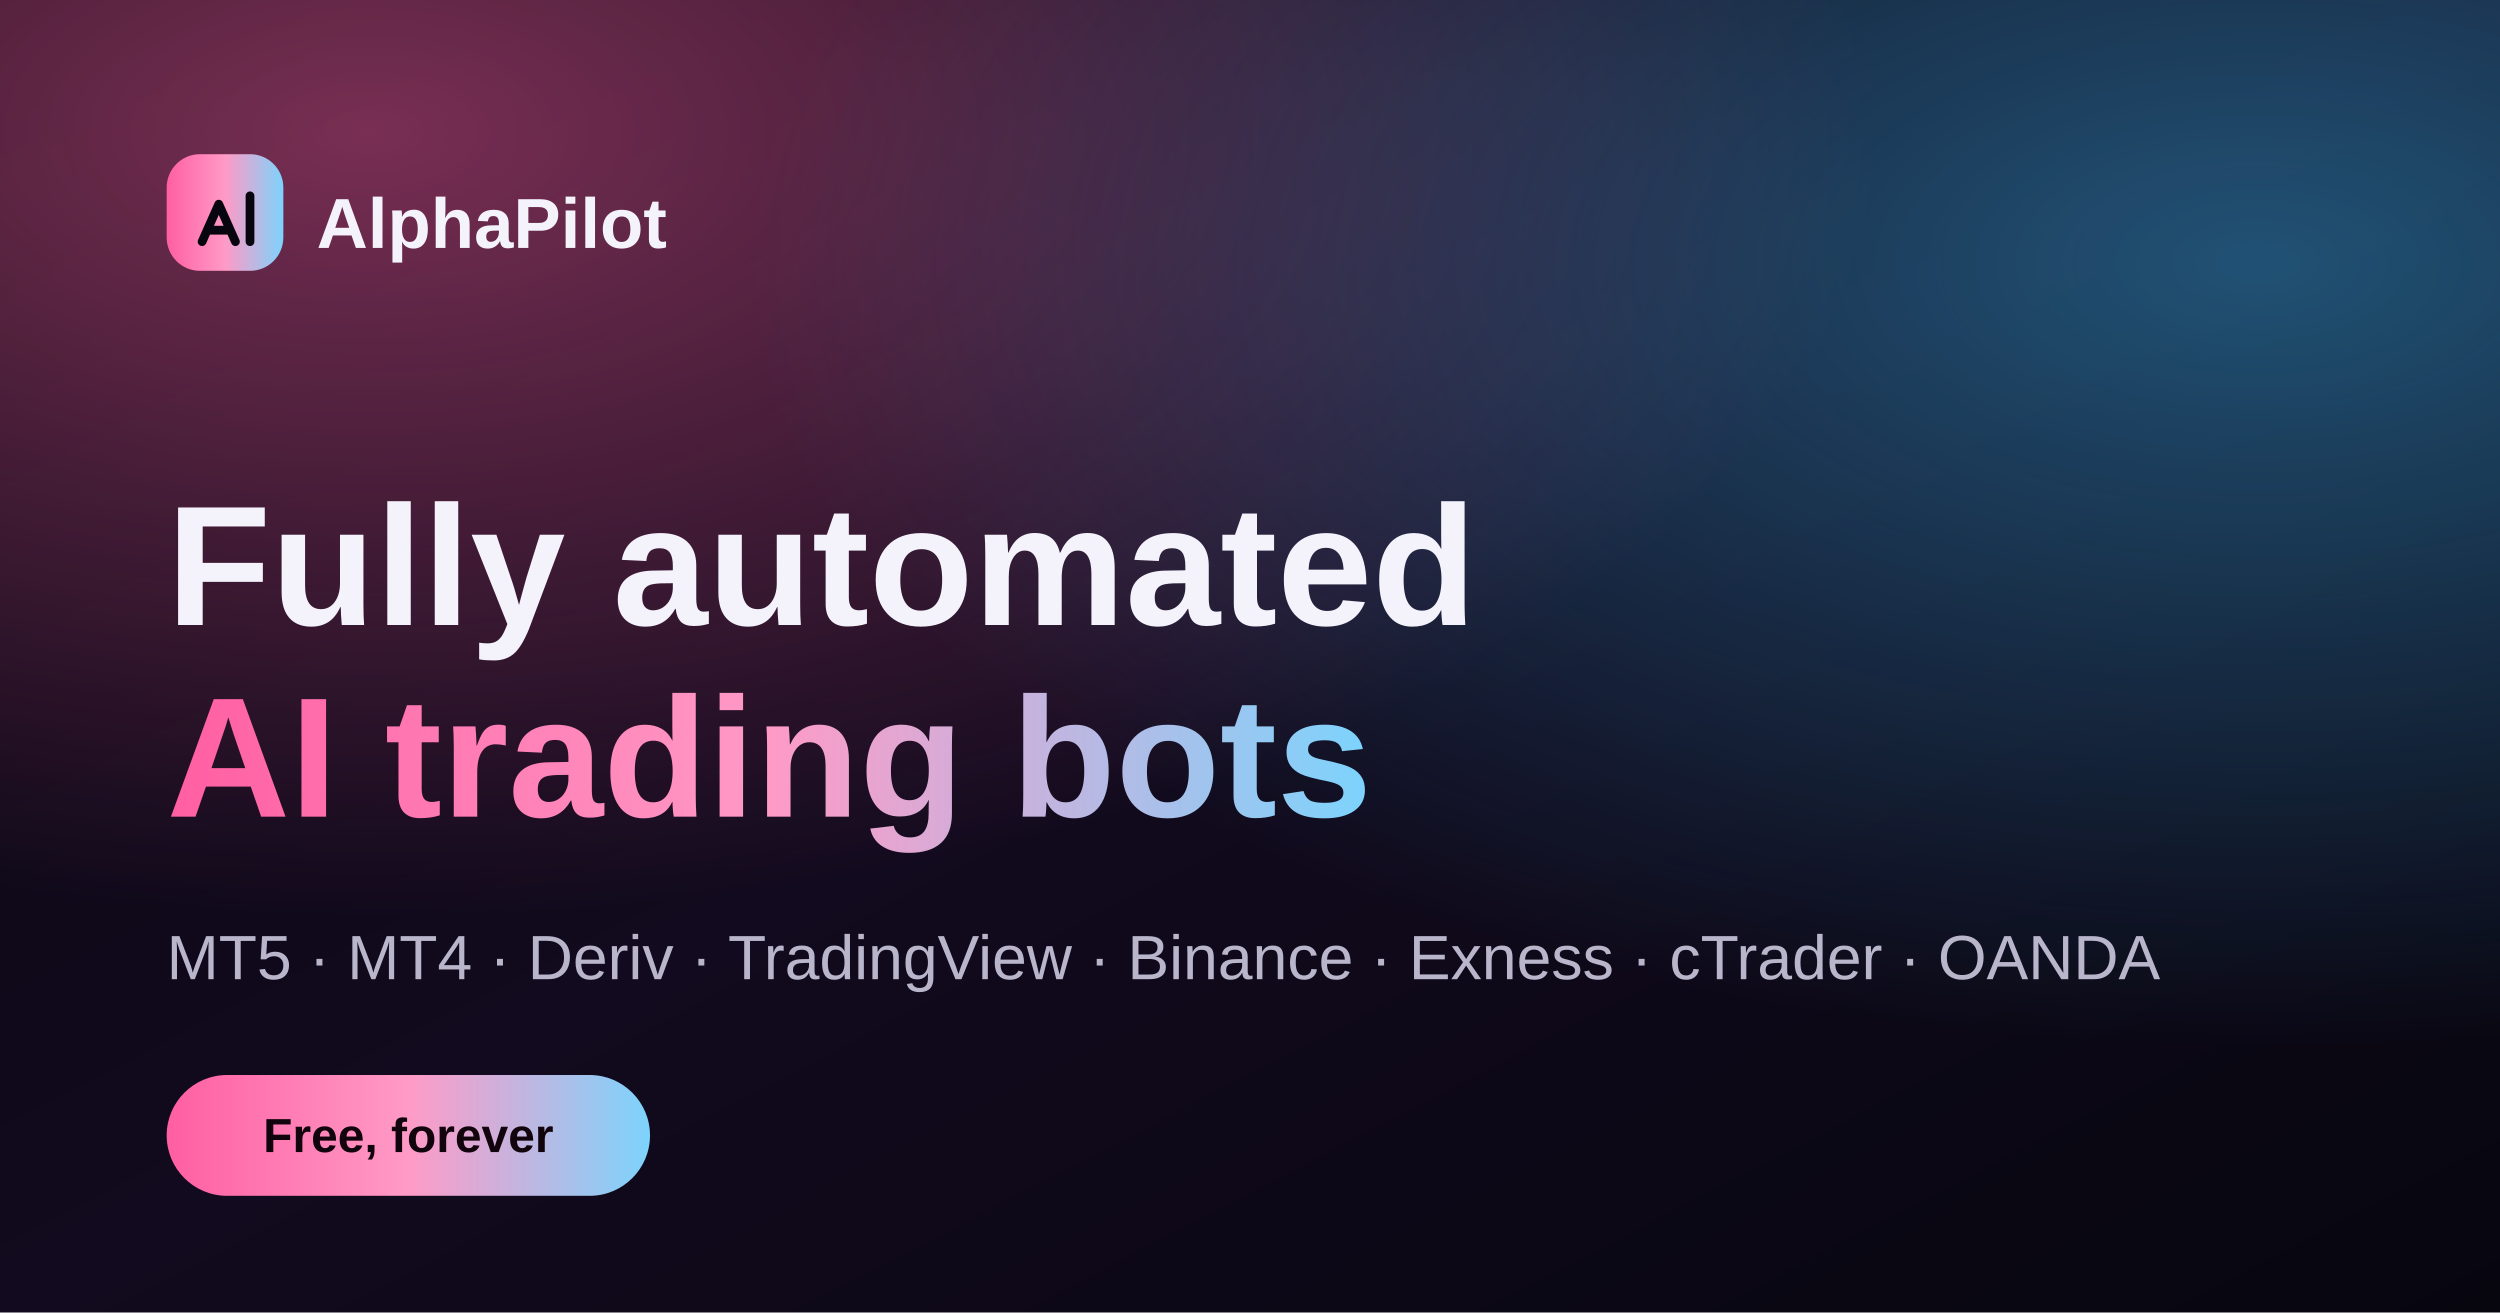
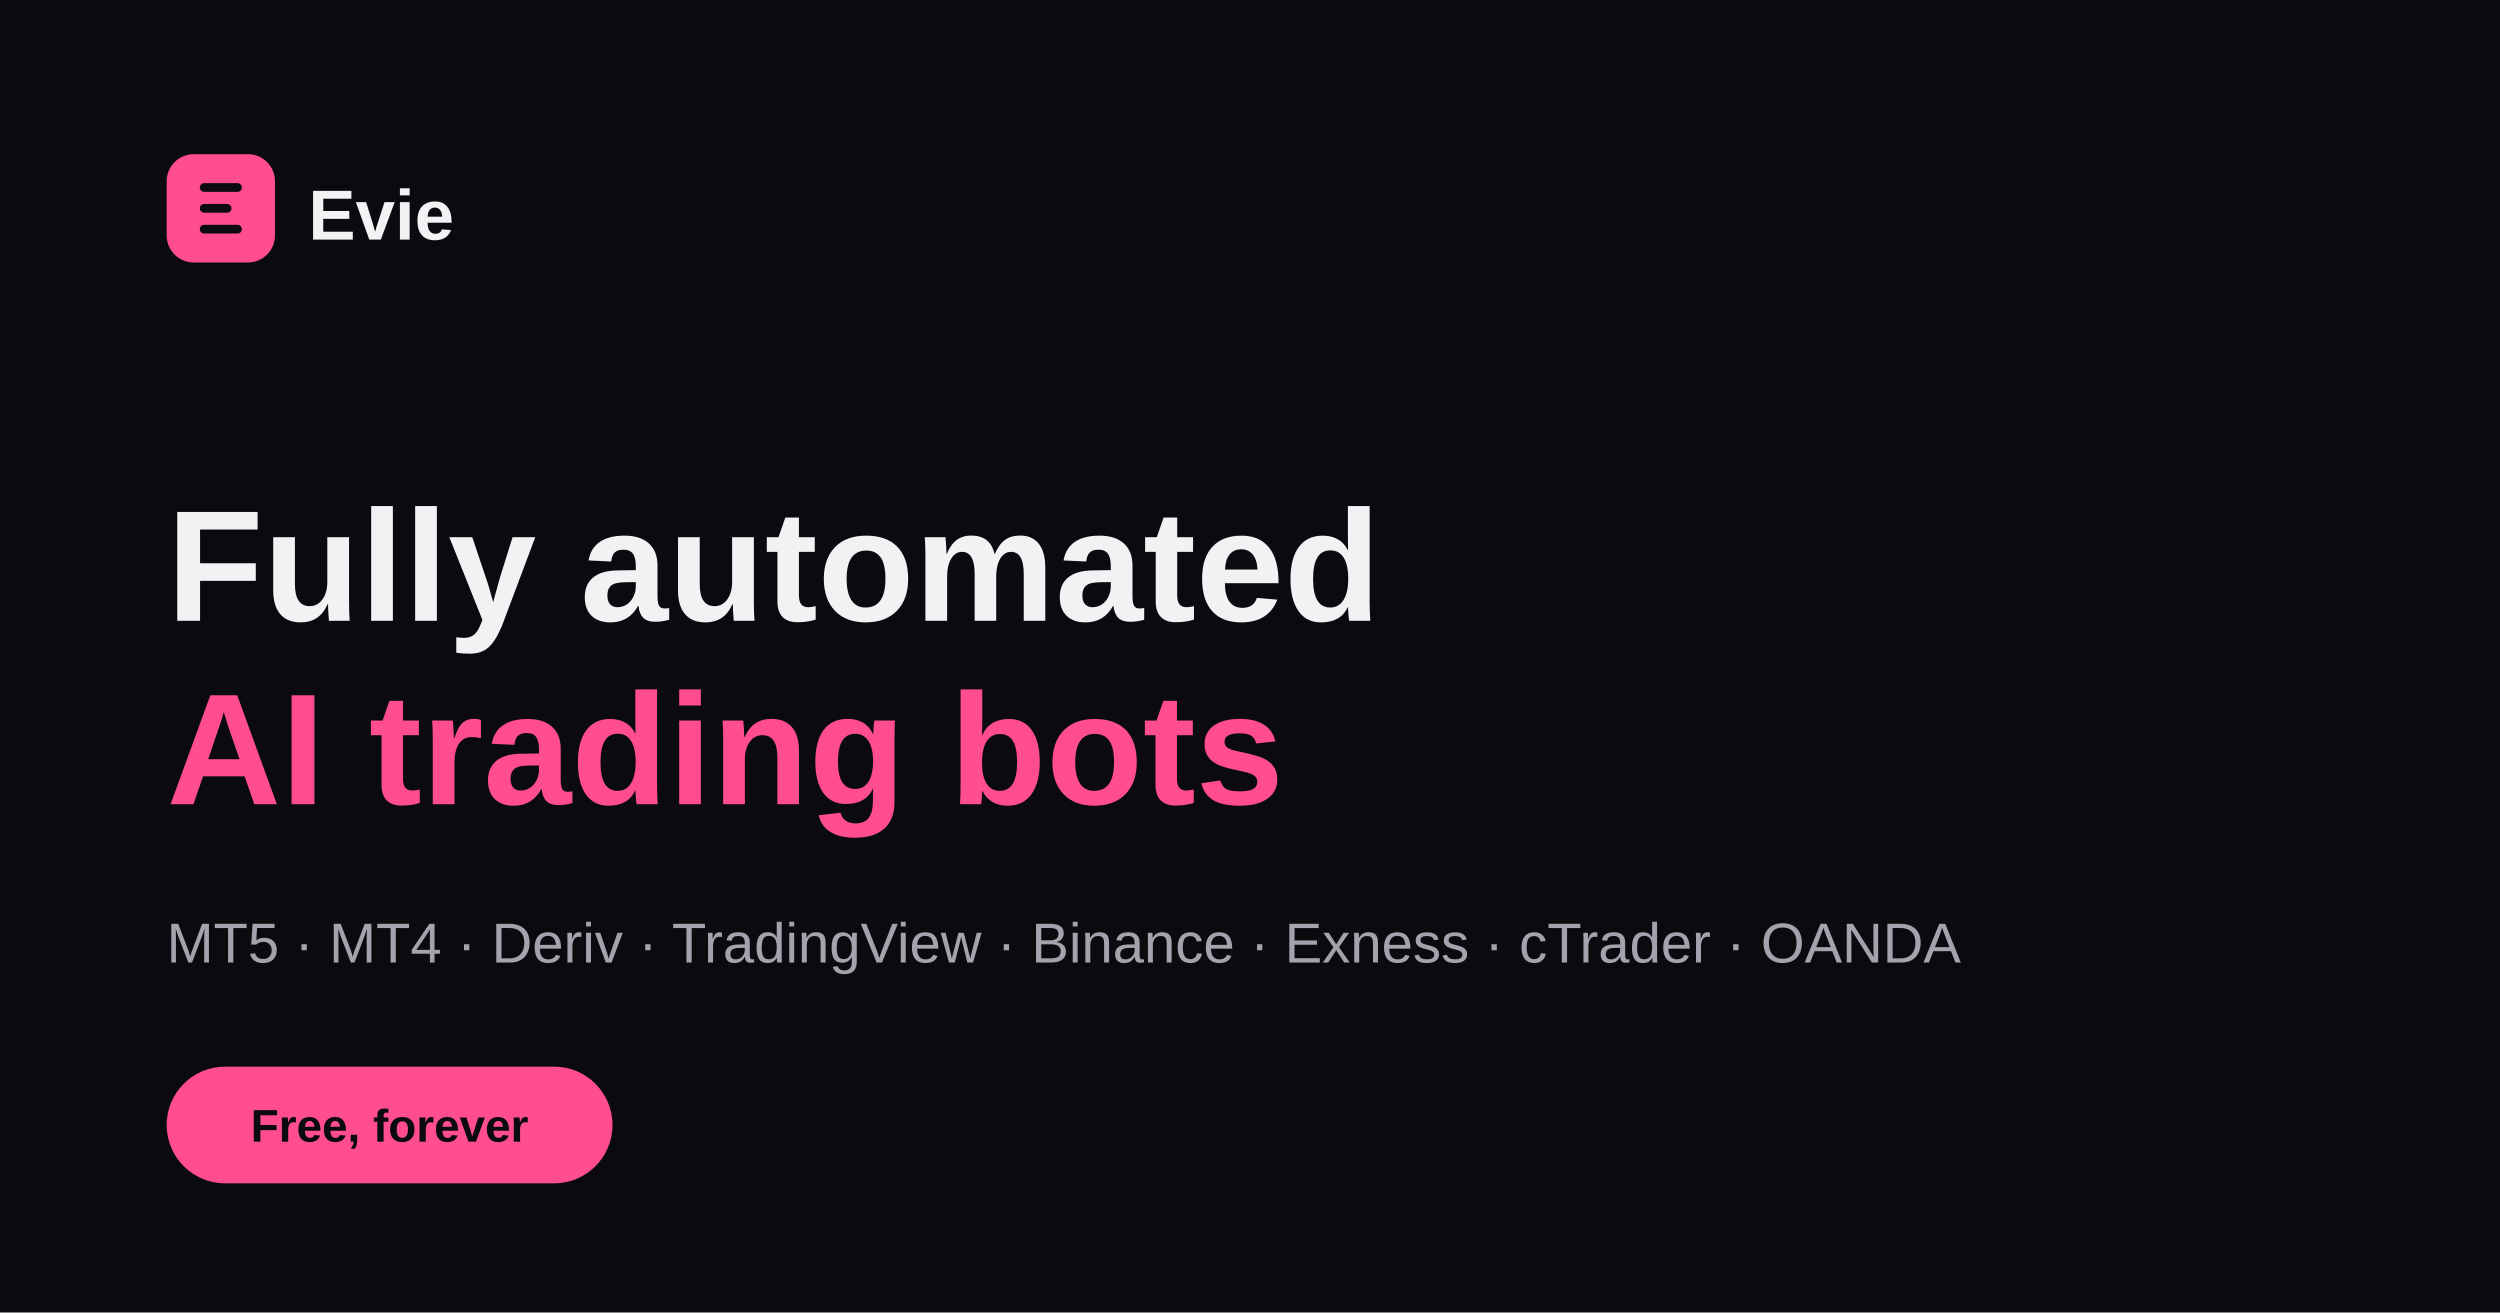
<svg xmlns="http://www.w3.org/2000/svg" viewBox="0 0 1200 630" width="1200" height="630">
-   <defs>
-     <linearGradient id="bg" x1="0" y1="0" x2="1" y2="1">
-       <stop offset="0" stop-color="#07060f" />
-       <stop offset="0.5" stop-color="#120a1e" />
-       <stop offset="1" stop-color="#07060f" />
-     </linearGradient>
-     <linearGradient id="tx" x1="0" y1="0" x2="1" y2="0">
-       <stop offset="0" stop-color="#ff5fa2" />
-       <stop offset="0.5" stop-color="#ff9ac6" />
-       <stop offset="1" stop-color="#7dd3fc" />
-     </linearGradient>
-     <radialGradient id="p" cx="0.15" cy="0.1" r="0.6">
-       <stop offset="0" stop-color="#ff5fa2" stop-opacity="0.45" />
-       <stop offset="1" stop-color="#ff5fa2" stop-opacity="0" />
-     </radialGradient>
-     <radialGradient id="b" cx="0.9" cy="0.2" r="0.6">
-       <stop offset="0" stop-color="#38bdf8" stop-opacity="0.4" />
-       <stop offset="1" stop-color="#38bdf8" stop-opacity="0" />
-     </radialGradient>
-   </defs>
-   <rect width="1200" height="630" fill="url(#bg)" />
-   <rect width="1200" height="630" fill="url(#p)" />
-   <rect width="1200" height="630" fill="url(#b)" />
-   <rect x="80" y="74" width="56" height="56" rx="16" fill="url(#tx)" />
-   <path d="M97 116l8-18 8 18m-12.5-5.5h9.5M120 94v22" stroke="#07060f" stroke-width="4.2" fill="none" stroke-linecap="round" stroke-linejoin="round" />
-   <text x="152" y="119" font-family="Segoe UI, Arial, sans-serif" font-size="34" font-weight="800" fill="#f4f2fb">AlphaPilot</text>
-   <text x="80" y="300" font-family="Segoe UI, Arial, sans-serif" font-size="82" font-weight="800" fill="#f4f2fb">Fully automated</text>
-   <text x="80" y="392" font-family="Segoe UI, Arial, sans-serif" font-size="82" font-weight="800" fill="url(#tx)">AI trading bots</text>
-   <text x="80" y="470" font-family="Segoe UI, Arial, sans-serif" font-size="30" font-weight="500" fill="#b9b6cc">MT5 · MT4 · Deriv · TradingView · Binance · Exness · cTrader · OANDA</text>
-   <rect x="80" y="516" width="232" height="58" rx="29" fill="url(#tx)" />
-   <text x="196" y="553" font-family="Segoe UI, Arial, sans-serif" font-size="23" font-weight="700" fill="#12040c" text-anchor="middle">Free, forever</text>
+   <rect width="1200" height="630" fill="#0b0b0f" />
+   <rect x="80" y="74" width="52" height="52" rx="13" fill="#ff4d8f" />
+   <path d="M98 90h16M98 100h11M98 110h16" stroke="#0b0b0f" stroke-width="4.2" stroke-linecap="round" />
+   <text x="148" y="115" font-family="Segoe UI, Arial, sans-serif" font-size="34" font-weight="700" fill="#f2f2f5">Evie</text>
+   <text x="80" y="298" font-family="Segoe UI, Arial, sans-serif" font-size="76" font-weight="700" fill="#f2f2f5">Fully automated</text>
+   <text x="80" y="386" font-family="Segoe UI, Arial, sans-serif" font-size="76" font-weight="700" fill="#ff4d8f">AI trading bots</text>
+   <text x="80" y="462" font-family="Segoe UI, Arial, sans-serif" font-size="27" font-weight="400" fill="#a3a3ae">MT5 · MT4 · Deriv · TradingView · Binance · Exness · cTrader · OANDA</text>
+   <rect x="80" y="512" width="214" height="56" rx="28" fill="#ff4d8f" />
+   <text x="187" y="548" font-family="Segoe UI, Arial, sans-serif" font-size="22" font-weight="600" fill="#0b0b0f" text-anchor="middle">Free, forever</text>
</svg>
